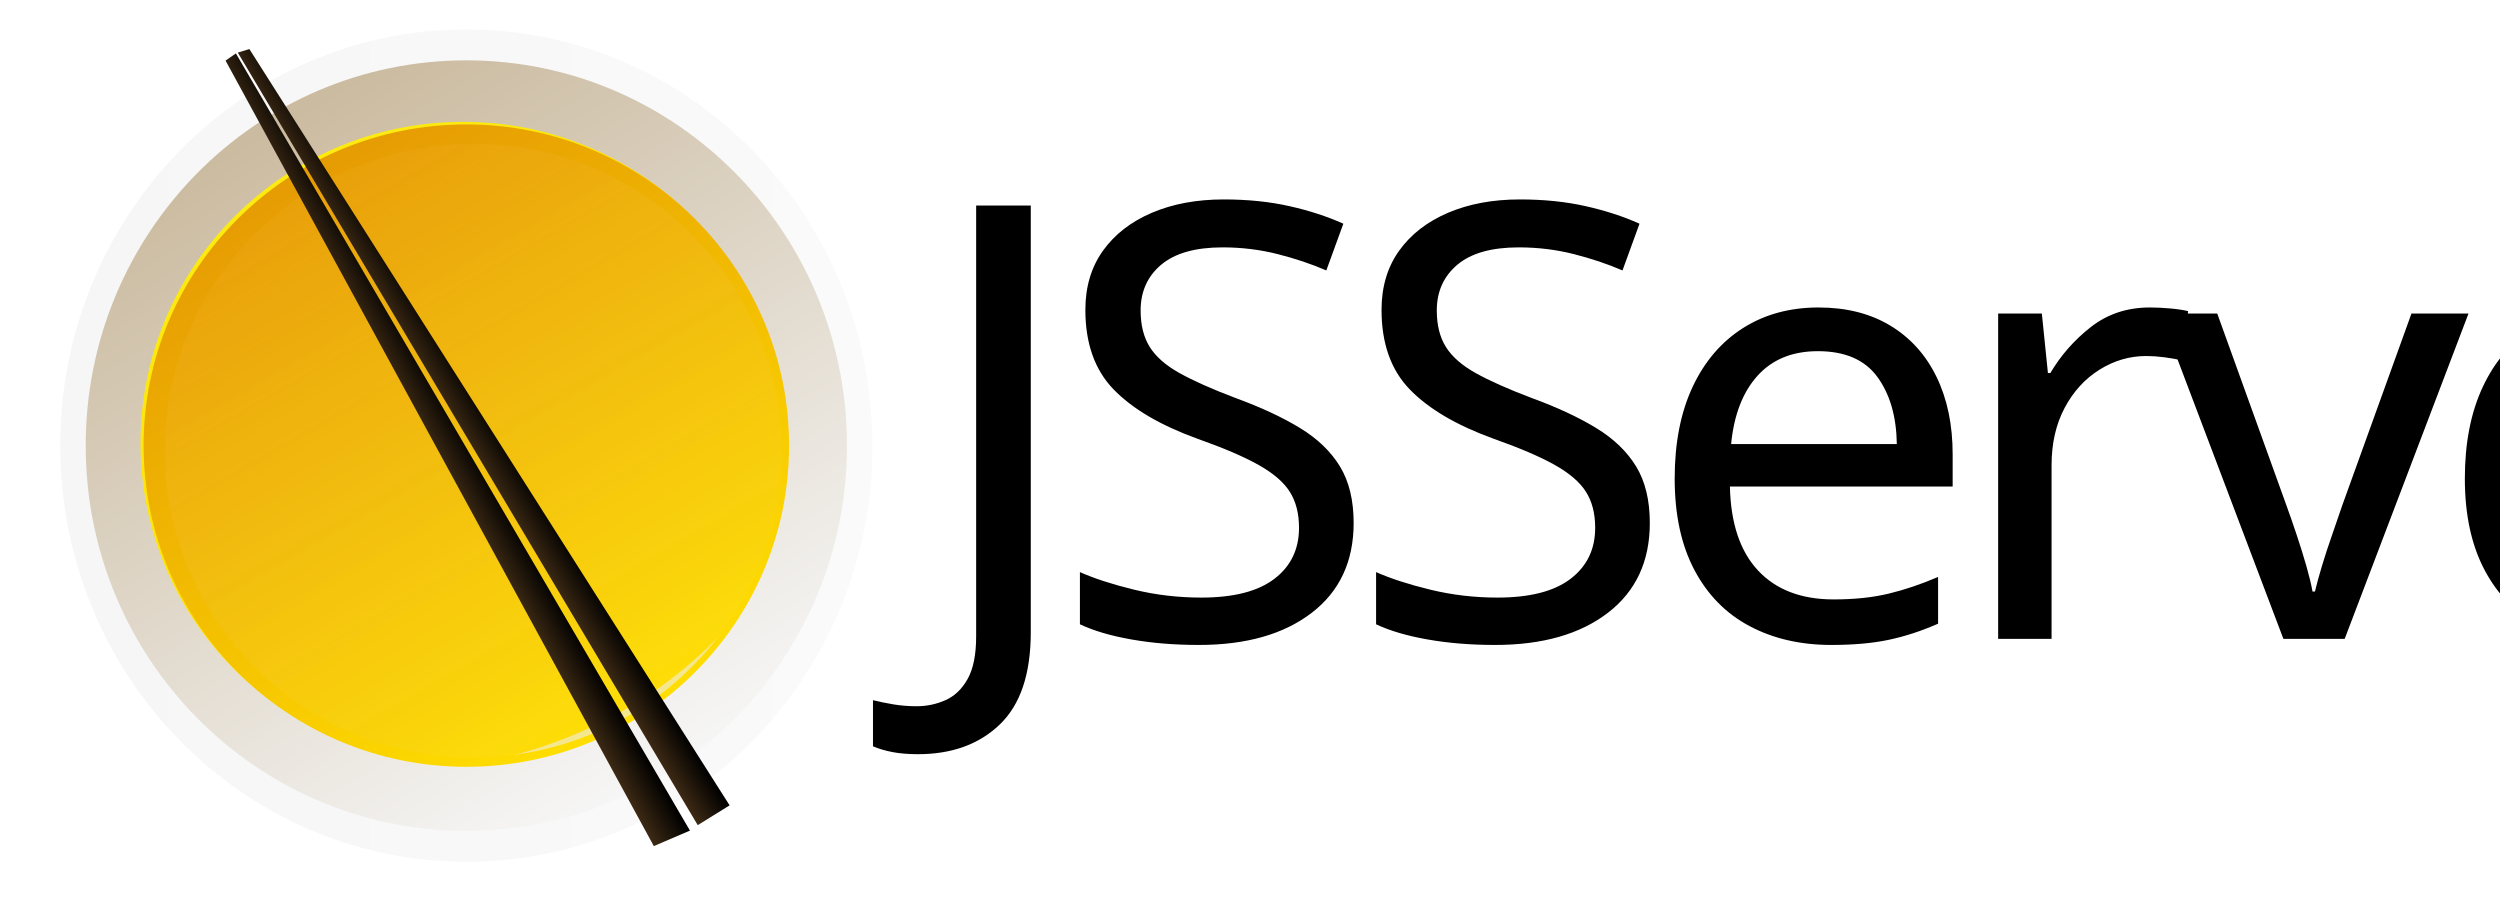
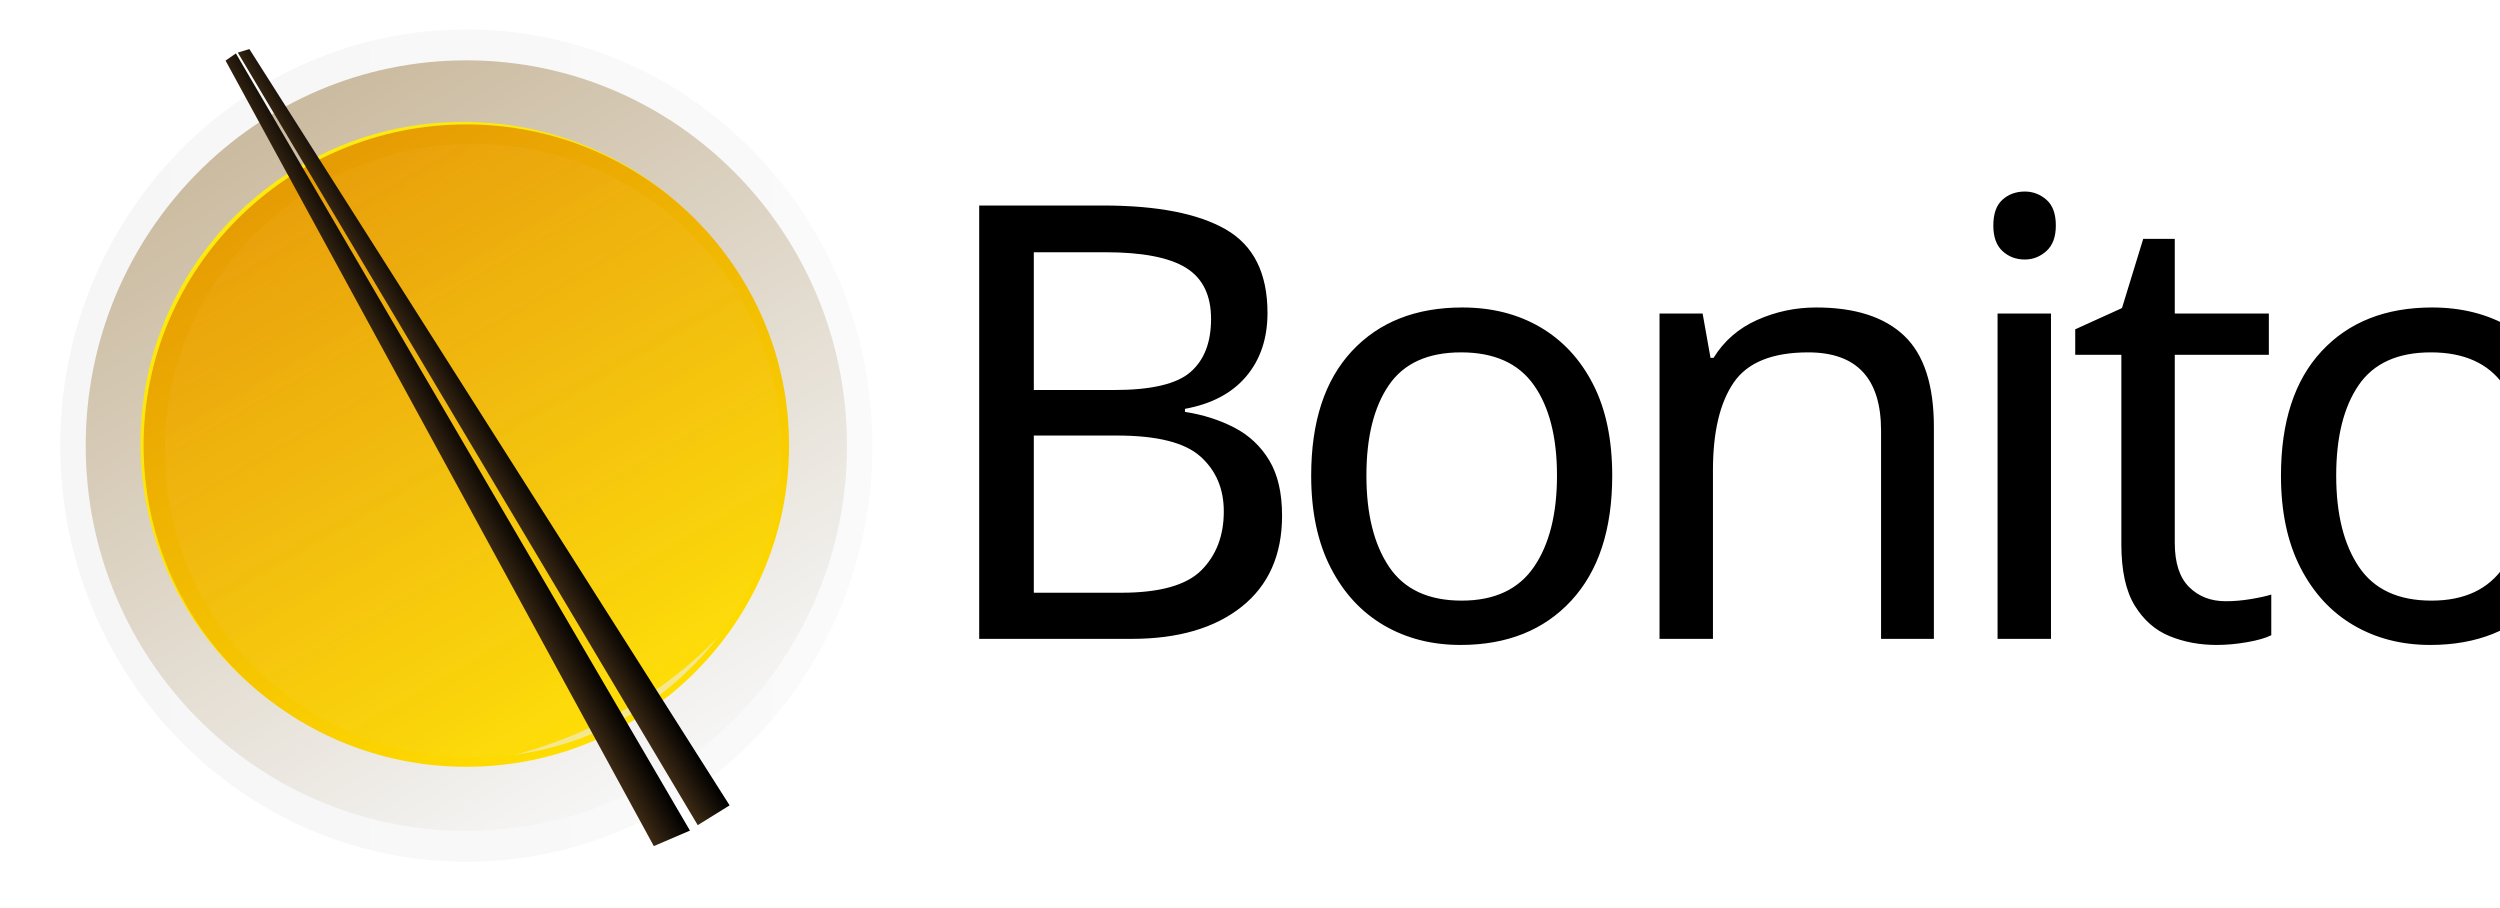
<svg xmlns="http://www.w3.org/2000/svg" version="1.1" id="Ebene_1" x="0px" y="0px" width="1619px" height="588px" viewBox="0 0 1619 588" enable-background="new 0 0 1619 588" xml:space="preserve">
  <linearGradient id="SVGID_1_" gradientUnits="userSpaceOnUse" x1="39" y1="288.578" x2="565" y2="288.578">
    <stop offset="0.01" style="stop-color:#F6F6F6" />
    <stop offset="1" style="stop-color:#FAFAFA" />
  </linearGradient>
  <ellipse fill="url(#SVGID_1_)" cx="302" cy="288.578" rx="263" ry="269.5" />
  <linearGradient id="SVGID_2_" gradientUnits="userSpaceOnUse" x1="177.602" y1="73.115" x2="426.399" y2="504.043">
    <stop offset="0.01" style="stop-color:#CBBBA0" />
    <stop offset="1" style="stop-color:#F6F6F6" />
  </linearGradient>
  <ellipse fill="url(#SVGID_2_)" cx="302" cy="288.578" rx="246.5" ry="249.5" />
  <linearGradient id="SVGID_3_" gradientUnits="userSpaceOnUse" x1="195.858" y1="106.533" x2="404.143" y2="467.293">
    <stop offset="0.01" style="stop-color:#FCEA10" />
    <stop offset="1" style="stop-color:#FFDE00" />
  </linearGradient>
  <ellipse fill="url(#SVGID_3_)" cx="300" cy="286.912" rx="209" ry="208" />
  <linearGradient id="SVGID_4_" gradientUnits="userSpaceOnUse" x1="197.857" y1="108.198" x2="406.143" y2="468.959">
    <stop offset="0.01" style="stop-color:#E69C03" />
    <stop offset="1" style="stop-color:#FFDE00" />
  </linearGradient>
  <ellipse fill="url(#SVGID_4_)" cx="302" cy="288.578" rx="209" ry="208" />
  <defs>
    <filter id="Adobe_OpacityMaskFilter" filterUnits="userSpaceOnUse" x="106.667" y="93.156" width="399.333" height="397.422">
      <feColorMatrix type="matrix" values="-1 0 0 0 1  0 -1 0 0 1  0 0 -1 0 1  0 0 0 1 0" color-interpolation-filters="sRGB" result="source" />
      <feFlood style="flood-color:white;flood-opacity:1" result="back" />
      <feBlend in="source" in2="back" mode="normal" />
    </filter>
  </defs>
  <mask maskUnits="userSpaceOnUse" x="106.667" y="93.156" width="399.333" height="397.422" id="SVGID_5_">
    <g filter="url(#Adobe_OpacityMaskFilter)">
      <linearGradient id="SVGID_6_" gradientUnits="userSpaceOnUse" x1="126.327" y1="40.824" x2="377.286" y2="475.498">
        <stop offset="0.01" style="stop-color:#F9B233" />
        <stop offset="1" style="stop-color:#EFEFEF" />
      </linearGradient>
      <ellipse fill="url(#SVGID_6_)" cx="251.807" cy="258.161" rx="277.526" ry="241.417" />
    </g>
  </mask>
  <linearGradient id="SVGID_7_" gradientUnits="userSpaceOnUse" x1="206.842" y1="119.543" x2="405.825" y2="464.192">
    <stop offset="0.01" style="stop-color:#F9B233" />
    <stop offset="1" style="stop-color:#EFEFEF" />
  </linearGradient>
  <ellipse opacity="0.6" mask="url(#SVGID_5_)" fill="url(#SVGID_7_)" cx="306.333" cy="291.867" rx="199.667" ry="198.711" />
  <linearGradient id="SVGID_8_" gradientUnits="userSpaceOnUse" x1="305.636" y1="282.8" x2="281.993" y2="291.875" gradientTransform="matrix(0.9898 -0.1423 0.1423 0.9898 -38.0328 47.0515)">
    <stop offset="0.03" style="stop-color:#000000" />
    <stop offset="1" style="stop-color:#3D2A14" />
  </linearGradient>
  <polygon fill="url(#SVGID_8_)" points="146.062,39.245 423.413,547.941 446.803,537.885 152.765,34.588 " />
  <linearGradient id="SVGID_9_" gradientUnits="userSpaceOnUse" x1="334.312" y1="253.128" x2="311.636" y2="261.833" gradientTransform="matrix(0.9843 -0.1766 0.1766 0.9843 -51.8185 82.5834)">
    <stop offset="0.03" style="stop-color:#000000" />
    <stop offset="1" style="stop-color:#3D2A14" />
  </linearGradient>
  <polygon fill="url(#SVGID_9_)" points="153.984,34.055 451.854,534.365 472.489,521.548 161.496,31.775 " />
-   <text transform="matrix(1 0 0 1 596 413.7305)" font-family="'MyriadPro-Regular'" font-size="393.068" letter-spacing="-24">JSServe</text>
+   <text transform="matrix(1 0 0 1 596 413.7305)" font-family="'MyriadPro-Regular'" font-size="393.068" letter-spacing="-24">Bonito</text>
</svg>
